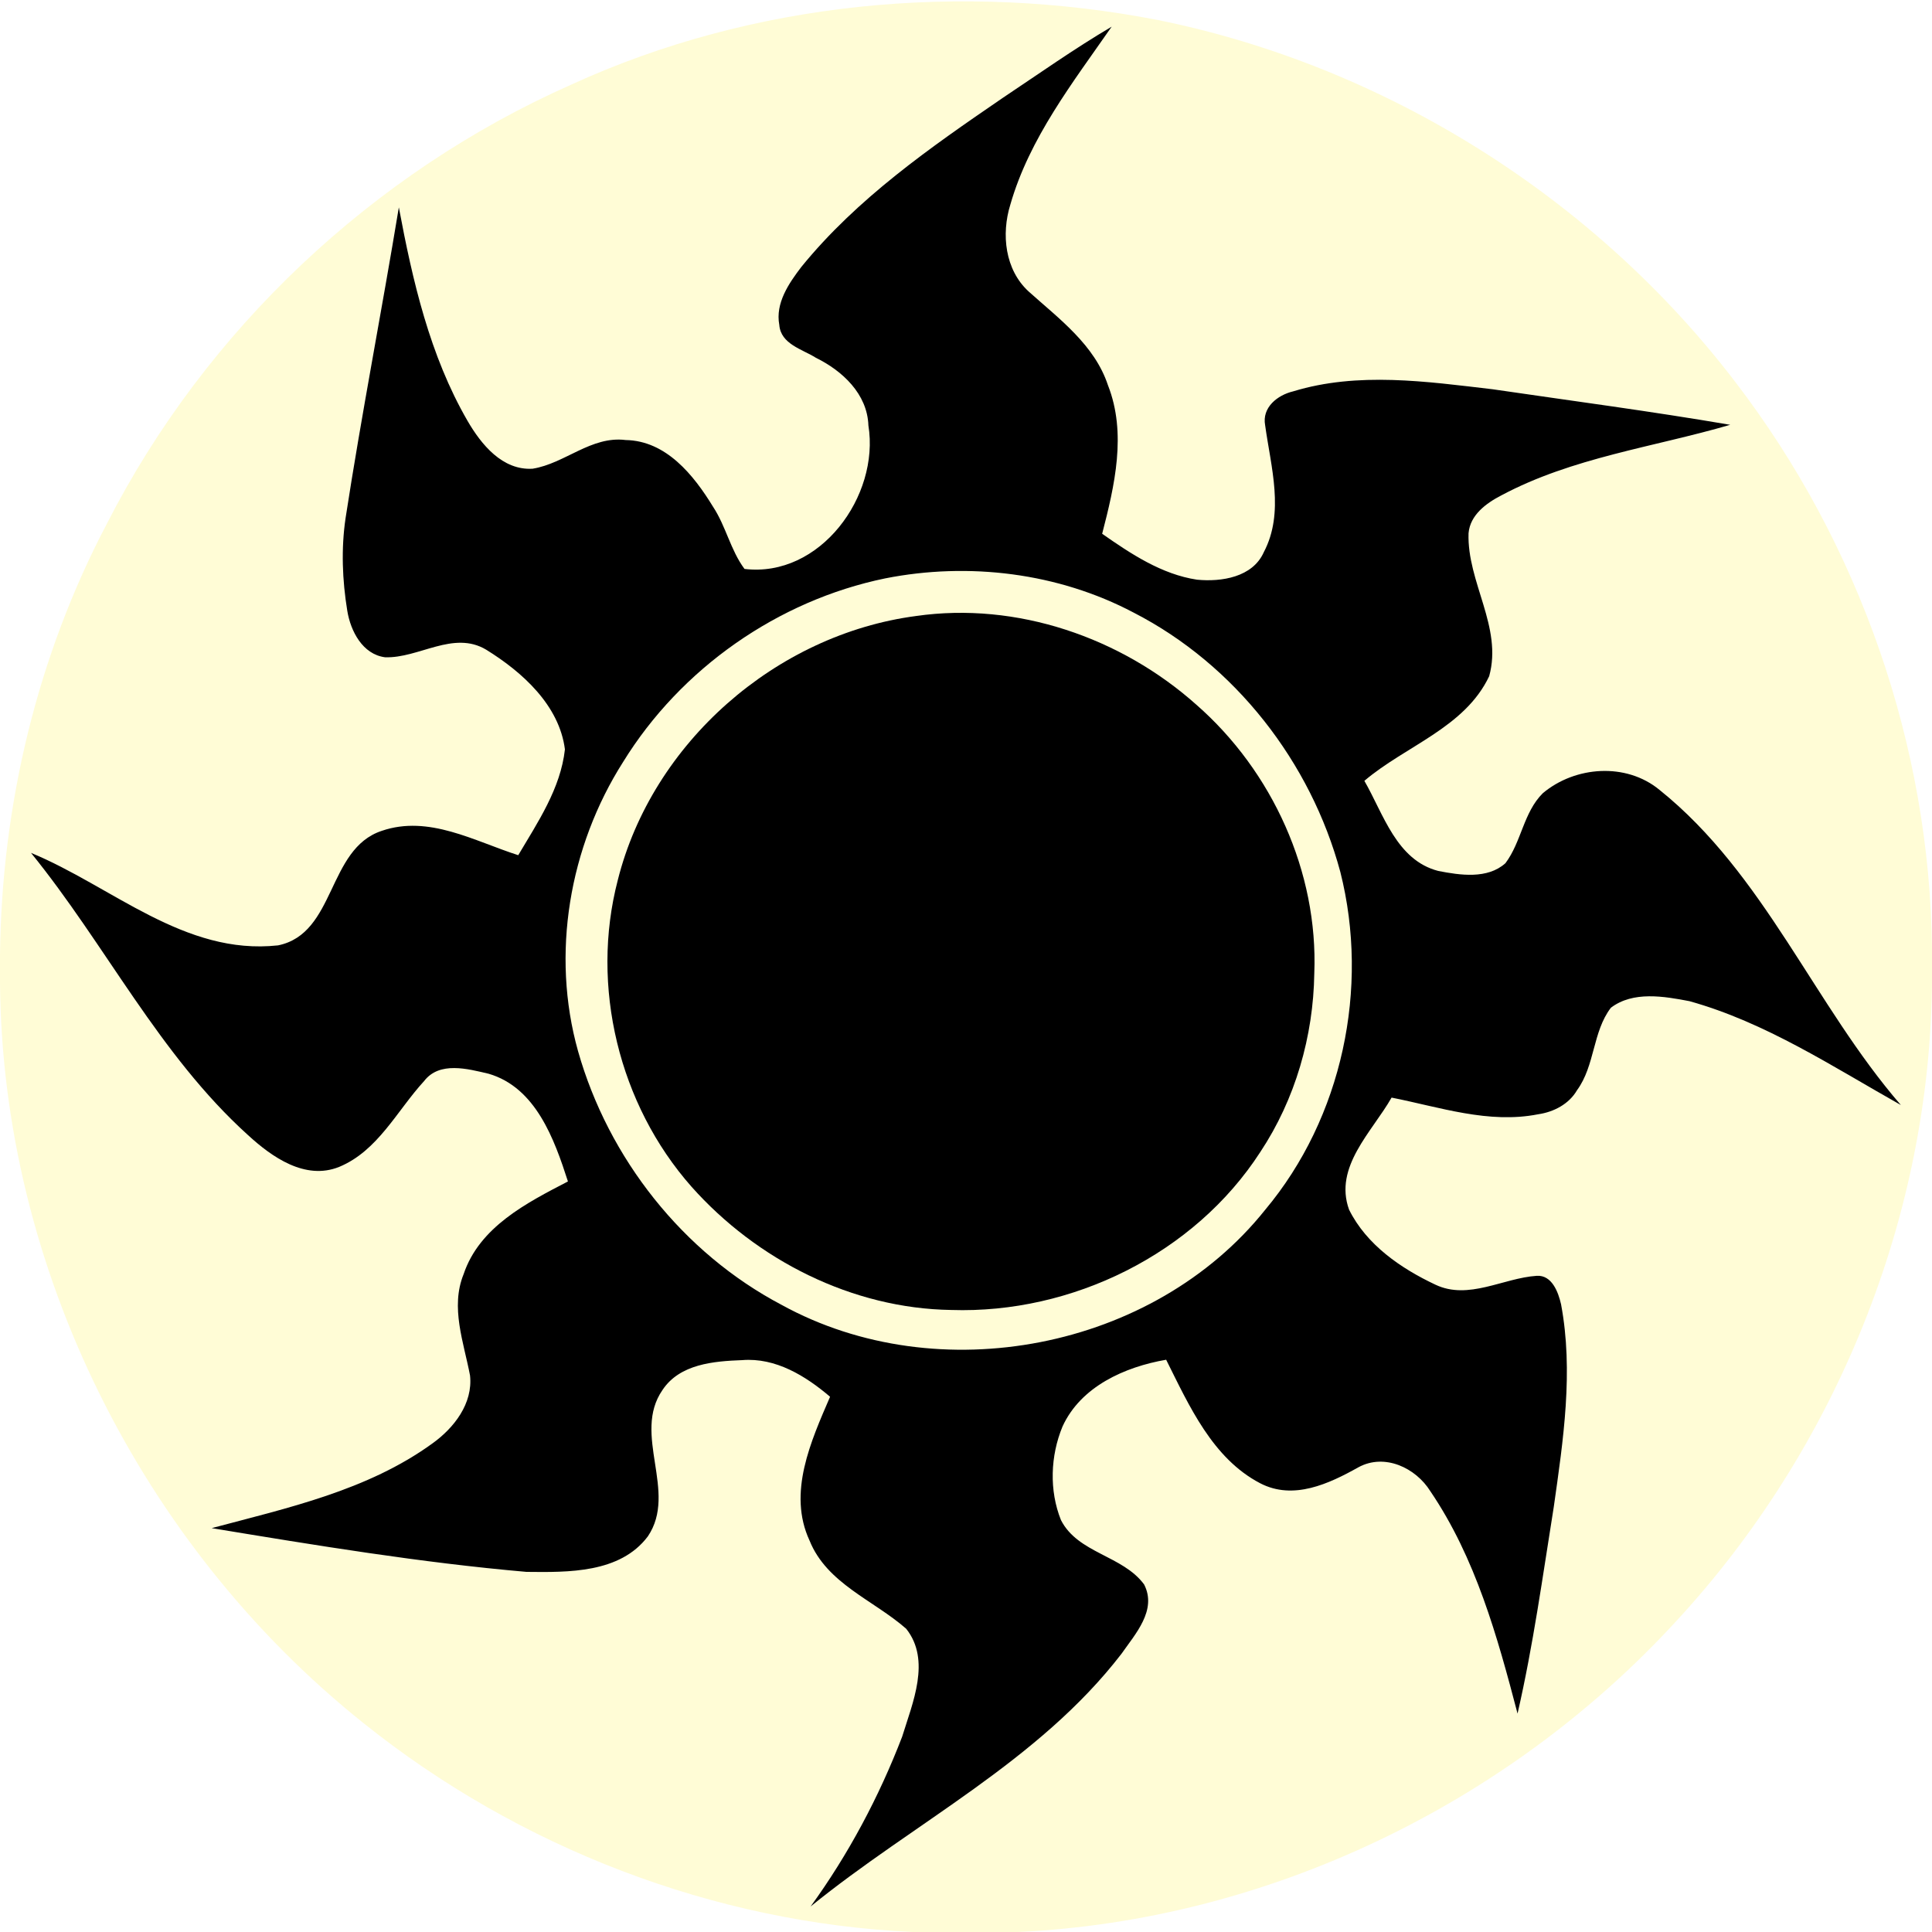
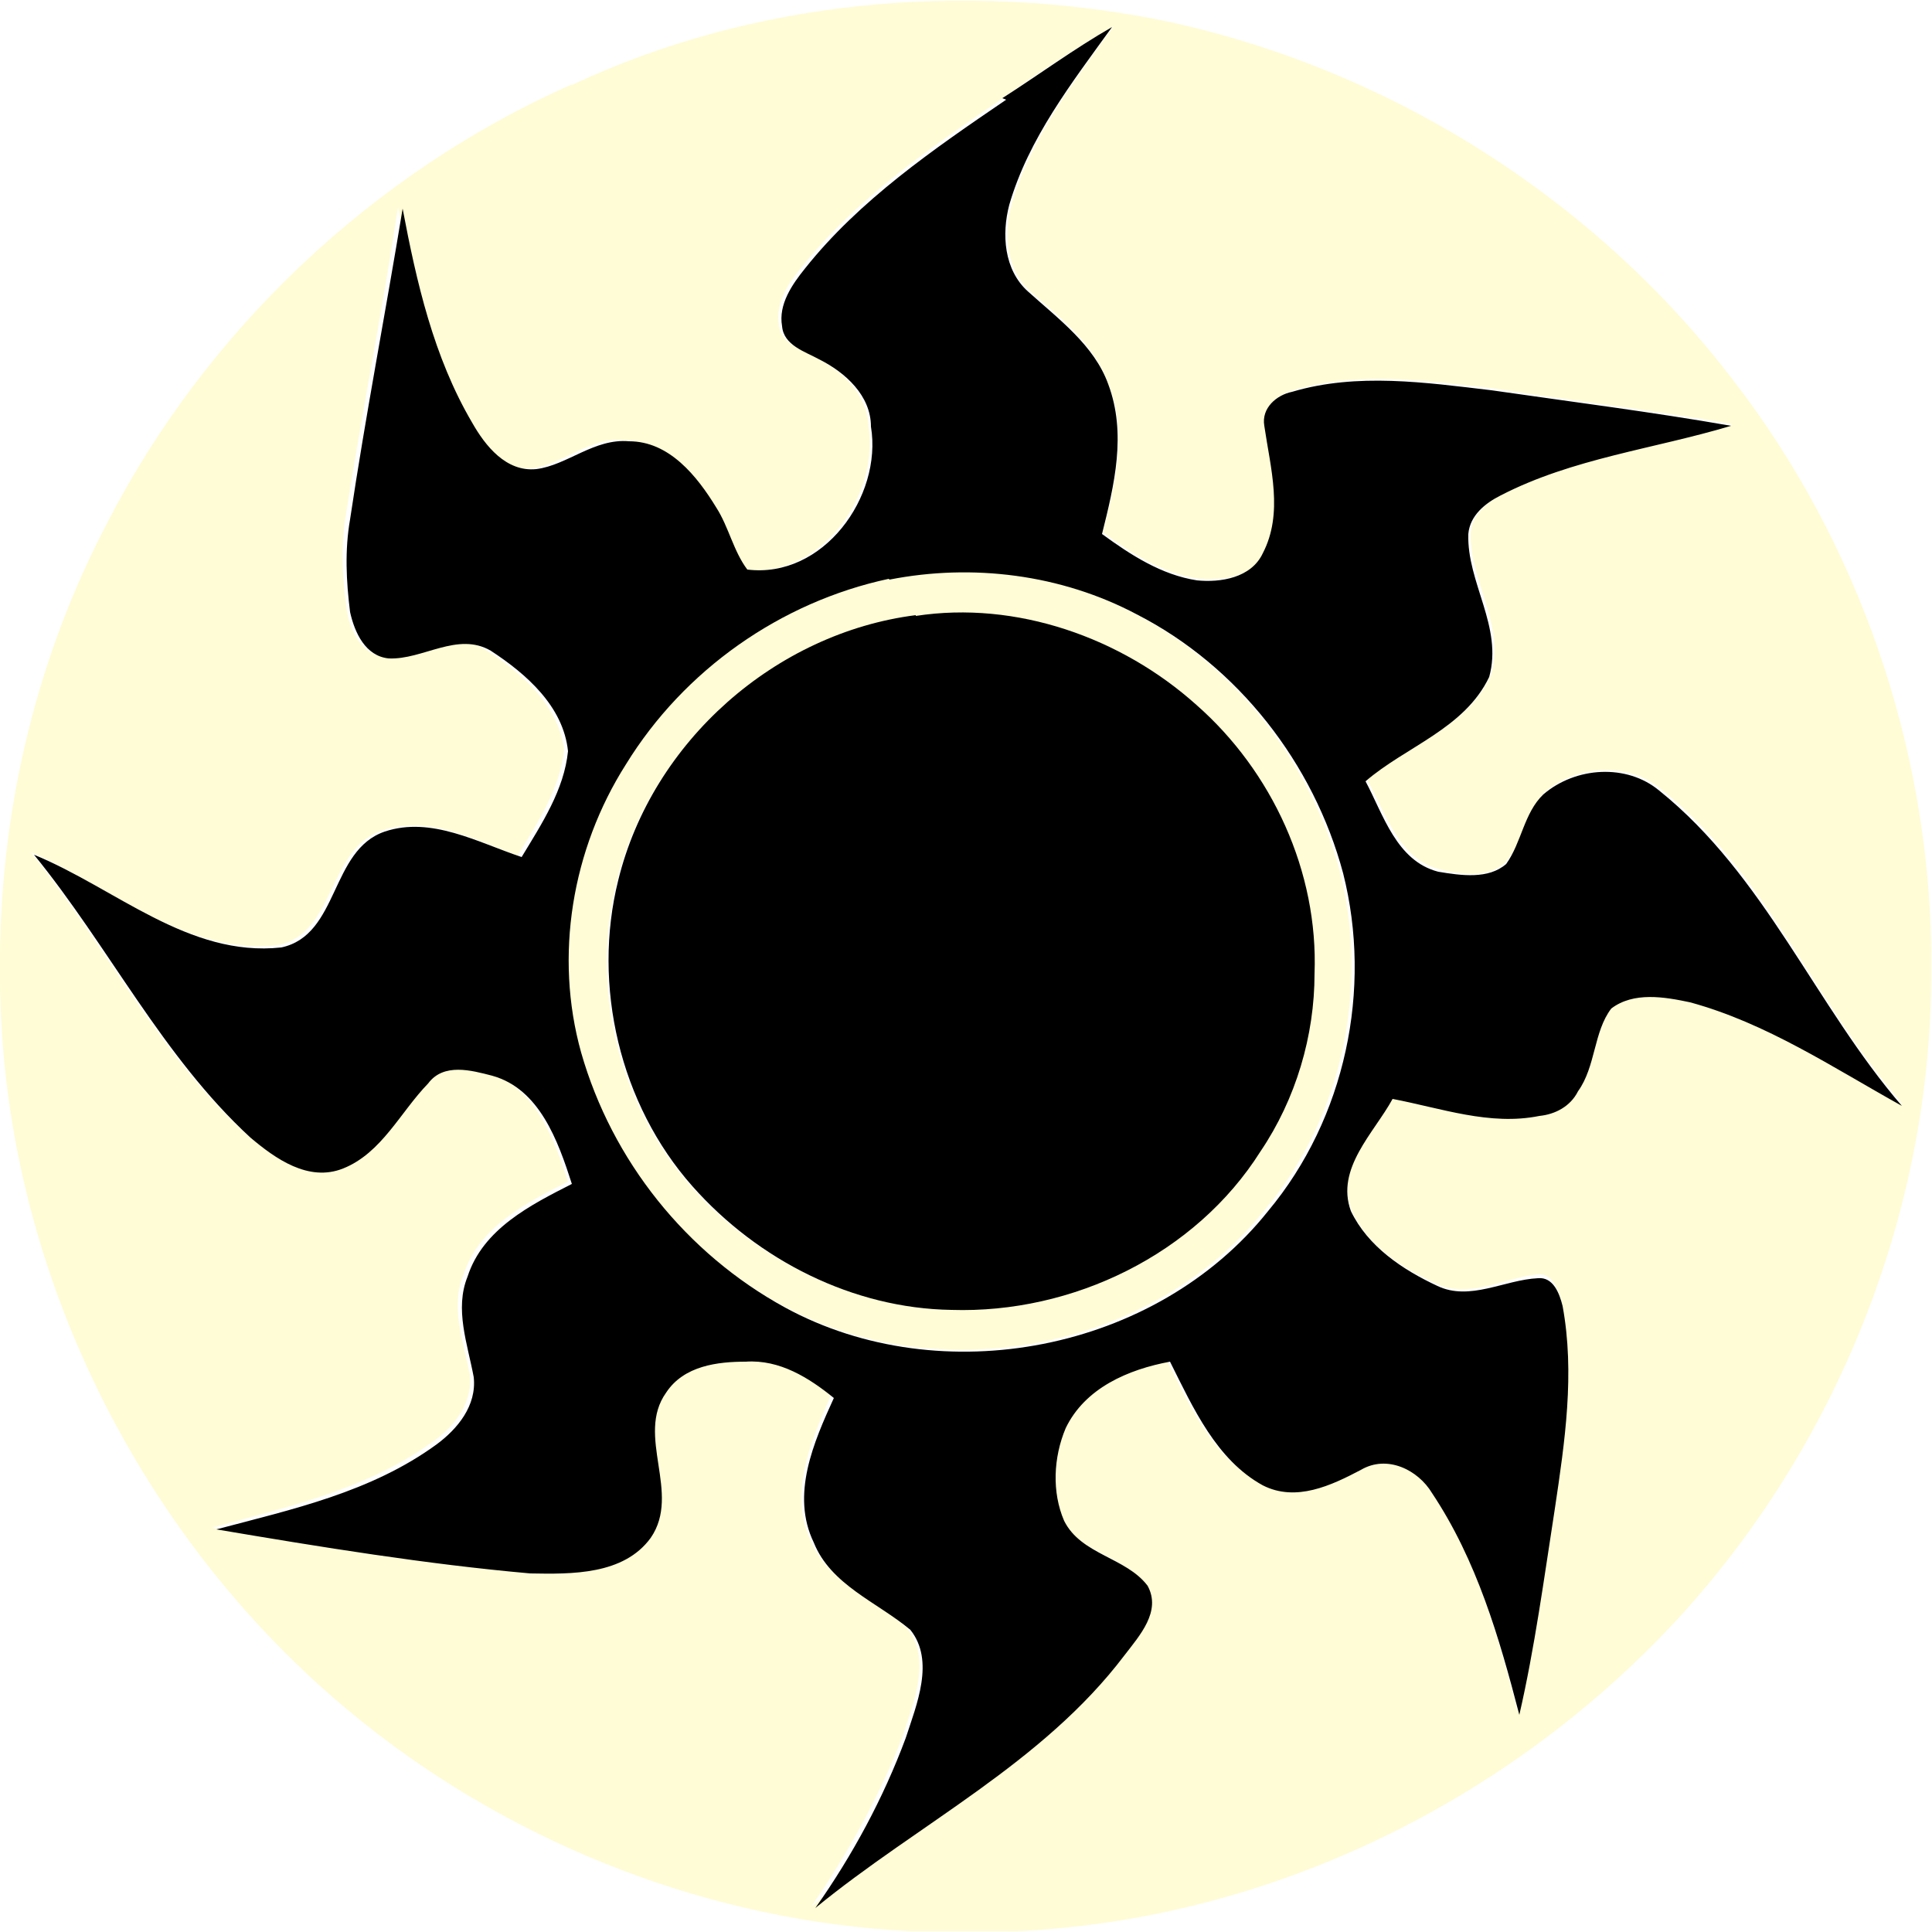
- <svg xmlns="http://www.w3.org/2000/svg" width="250pt" height="250pt" viewBox="0 0 250 250" version="1.1">
-   <g id="#fffcd6ff">
-     <path fill="#fffcd6" opacity="1.00" d=" M 73.92 10.95 C 97.48 0.16 124.48 -2.32 149.83 2.59 C 179.29 8.56 206.36 25.58 224.58 49.47 C 240.61 70.38 249.72 96.46 250.00 122.82 L 250.00 126.93 C 249.79 157.44 237.55 187.47 216.87 209.81 C 195.11 233.52 163.97 248.49 131.75 250.00 L 118.12 250.00 C 92.33 248.82 67.13 239.08 47.01 222.95 C 18.29 200.01 0.29 164.04 0.00 127.18 L 0.00 123.59 C 0.20 104.23 4.81 84.90 13.84 67.75 C 26.62 42.70 48.22 22.35 73.92 10.95 M 129.72 12.69 C 120.37 19.09 110.91 25.67 103.70 34.53 C 102.08 36.65 100.31 39.23 100.84 42.04 C 101.03 44.53 103.80 45.18 105.58 46.30 C 109.00 47.98 112.23 50.97 112.37 55.05 C 113.85 64.20 106.11 74.79 96.34 73.62 C 94.53 71.19 93.93 68.08 92.26 65.56 C 89.76 61.47 86.20 57.03 80.96 56.94 C 76.49 56.38 73.11 59.98 68.92 60.65 C 65.01 60.89 62.27 57.51 60.50 54.46 C 55.61 46.01 53.39 36.33 51.61 26.83 C 49.40 40.24 46.79 53.59 44.72 67.02 C 44.13 71.00 44.29 75.08 44.94 79.05 C 45.37 81.66 46.91 84.67 49.82 85.05 C 54.19 85.21 58.66 81.53 62.91 84.07 C 67.57 86.95 72.37 91.25 73.10 96.97 C 72.54 102.03 69.59 106.39 67.06 110.66 C 61.39 108.85 55.49 105.42 49.40 107.51 C 42.31 109.85 43.48 120.80 35.98 122.33 C 23.87 123.66 14.50 114.69 4.01 110.36 C 13.69 122.28 20.58 136.48 32.09 146.88 C 35.19 149.73 39.49 152.76 43.88 151.00 C 48.91 148.92 51.37 143.71 54.88 139.89 C 56.87 137.30 60.52 138.31 63.22 138.94 C 69.33 140.72 71.73 147.41 73.49 152.88 C 68.15 155.65 62.04 158.76 59.99 164.88 C 58.25 169.17 60.01 173.70 60.82 177.98 C 61.22 181.61 58.74 184.79 55.94 186.79 C 47.55 192.87 37.22 195.12 27.39 197.74 C 40.91 199.97 54.46 202.21 68.11 203.40 C 73.51 203.46 80.23 203.59 83.83 198.81 C 87.74 193.03 81.75 185.61 85.73 179.86 C 87.97 176.49 92.36 176.14 96.04 176.00 C 100.37 175.65 104.25 178.05 107.41 180.74 C 104.94 186.48 101.88 193.18 104.76 199.36 C 107.00 204.92 113.05 207.06 117.26 210.76 C 120.50 214.84 118.08 220.36 116.74 224.72 C 113.75 232.50 109.79 239.95 104.89 246.70 C 118.29 235.82 134.41 227.91 145.12 214.00 C 146.91 211.43 149.75 208.35 148.05 205.03 C 145.28 201.26 139.49 201.01 137.29 196.70 C 135.75 192.87 135.92 188.38 137.49 184.59 C 139.86 179.40 145.57 176.87 150.90 175.95 C 153.87 181.89 156.89 188.71 163.06 191.93 C 167.36 194.17 171.97 192.00 175.79 189.86 C 179.16 188.03 183.19 189.92 185.09 192.97 C 190.94 201.59 193.76 211.77 196.37 221.74 C 198.40 212.90 199.63 203.92 201.06 194.98 C 202.29 186.32 203.63 177.46 202.00 168.77 C 201.64 167.20 200.82 164.97 198.86 165.09 C 194.52 165.37 190.04 168.27 185.75 166.24 C 181.27 164.13 176.83 161.08 174.57 156.53 C 172.56 150.98 177.56 146.45 180.07 142.03 C 186.29 143.26 192.62 145.45 199.02 144.19 C 201.04 143.90 203.02 142.88 204.07 141.07 C 206.40 137.89 206.07 133.51 208.45 130.40 C 211.33 128.22 215.31 128.92 218.61 129.55 C 228.48 132.30 237.12 138.01 245.97 142.99 C 234.75 130.03 228.34 113.12 214.74 102.21 C 210.42 98.64 203.82 99.13 199.64 102.64 C 197.13 105.13 196.88 108.94 194.80 111.70 C 192.47 113.79 188.93 113.25 186.11 112.70 C 180.70 111.30 179.03 105.34 176.55 101.04 C 181.87 96.51 189.54 94.17 192.70 87.50 C 194.46 81.13 189.82 75.33 190.03 69.00 C 190.23 66.64 192.31 65.12 194.24 64.12 C 203.46 59.19 213.97 57.87 223.89 54.97 C 213.67 53.22 203.40 51.87 193.15 50.37 C 184.61 49.37 175.72 48.08 167.34 50.64 C 165.32 51.12 163.27 52.71 163.71 55.04 C 164.45 60.43 166.24 66.32 163.53 71.46 C 162.09 74.70 158.04 75.32 154.89 75.01 C 150.32 74.32 146.34 71.67 142.62 69.07 C 144.23 62.85 145.82 56.08 143.37 49.85 C 141.64 44.62 137.05 41.26 133.12 37.73 C 130.03 34.91 129.55 30.30 130.74 26.47 C 133.21 17.87 138.82 10.69 143.85 3.45 C 139.00 6.31 134.40 9.57 129.72 12.69 Z" />
-     <path fill="#fffcd6" opacity="1.00" d=" M 114.56 74.84 C 125.35 72.71 136.92 74.11 146.69 79.27 C 159.82 86.01 169.62 98.63 173.44 112.84 C 177.23 127.85 173.70 144.62 163.72 156.54 C 149.26 174.66 121.42 179.99 101.16 168.86 C 88.37 162.13 78.73 149.89 74.80 136.02 C 71.27 123.46 73.66 109.56 80.63 98.60 C 88.08 86.51 100.65 77.70 114.56 74.84 M 118.54 79.71 C 100.42 82.10 84.40 96.10 79.94 113.89 C 76.36 127.62 80.09 142.93 89.48 153.56 C 97.93 163.06 110.27 169.32 123.08 169.51 C 138.70 170.03 154.56 162.26 163.09 149.06 C 167.61 142.24 169.95 134.10 170.07 125.95 C 170.58 112.84 164.64 99.79 154.81 91.19 C 145.06 82.49 131.58 77.84 118.54 79.71 Z" />
+ <svg xmlns="http://www.w3.org/2000/svg" viewBox="0 0 250 250">
+   <g fill="#fffcd6">
+     <path d="M74 11C97.4 0 124.4-2.4 149.7 2.5c29.5 6 56.6 23 74.8 47 16 20.8 25 47 25.4 73.2v4c-.2 30.6-12.4 60.7-33 83-22 23.7-53 38.7-85.3 40.2h-13.6c-25.7-1.2-51-11-71-27C18.3 200 .3 164 0 127v-3.6C.2 104.2 4.8 85 13.8 67.8c12.8-25 34.4-45.4 60-56.8m56 1.7c-9.4 6.4-19 13-26 21.8-1.7 2-3.5 4.7-3 7.5.2 2.5 3 3.2 4.8 4.3 3.4 1.7 6.6 4.7 6.8 8.8 1.4 9.2-6.3 19.8-16 18.6-2-2.4-2.5-5.5-4-8C89.7 61.6 86 57 81 57c-4.5-.6-8 3-12 3.6-4 .3-6.7-3-8.5-6-5-8.6-7-18.3-9-27.8-2 13.4-4.7 26.8-6.8 40.2-.6 4-.4 8 .2 12 .4 2.7 2 5.7 4.8 6 4.4.2 9-3.5 13-1 4.8 3 9.6 7.3 10.3 13-.5 5-3.4 9.4-6 13.7-5.6-2-11.5-5.3-17.6-3.2-7 2.3-6 13.3-13.4 14.8-12 1.4-21.5-7.6-32-12 9.7 12 16.6 26.2 28 36.6 3.2 2.7 7.5 5.8 12 4 5-2 7.4-7.3 11-11 2-2.7 5.5-1.7 8.2-1 6 1.7 8.5 8.4 10.3 14-5.3 2.7-11.5 5.8-13.5 12-1.8 4.2 0 8.7.8 13 .4 3.6-2 6.8-5 8.8-8.3 6-18.6 8.3-28.4 11 13.5 2.2 27 4.4 40.7 5.6 5.5 0 12.2.2 15.8-4.6 4-5.8-2-13.2 2-19 2.2-3.3 6.6-3.7 10.2-3.8 4.4-.3 8.3 2 11.4 4.7-2.5 5.8-5.5 12.5-2.6 18.7 2.2 5.5 8.3 7.7 12.5 11.4 3.2 4 .8 9.6-.6 14-3 7.7-7 15-11.8 22 13.3-11 29.4-19 40-32.8 2-2.6 4.8-5.7 3-9-2.7-3.7-8.5-4-10.7-8.3-1.6-3.8-1.4-8.3.2-12 2.4-5.3 8-7.8 13.4-8.8 3 6 6 12.7 12 16 4.4 2.2 9 0 12.8-2 3.4-2 7.4 0 9.3 3 6 8.6 8.8 18.8 11.4 28.7 2-8.8 3.2-17.8 4.7-26.7 1.3-8.7 2.6-17.5 1-26.2-.4-1.6-1.2-3.8-3-3.7-4.5.4-9 3.3-13.3 1.2-4.4-2-9-5-11-9.7-2-5.5 3-10 5.4-14.5 6.3 1.3 12.6 3.4 19 2.2 2-.3 4-1.3 5-3 2.4-3.3 2-7.7 4.4-10.8 3-2.2 7-1.5 10.2-.8 10 2.7 18.5 8.4 27.4 13.4-11.3-13-17.7-30-31.3-40.8-4.3-3.6-11-3-15 .4-2.6 2.5-2.8 6.3-5 9-2.2 2.2-5.8 1.7-8.6 1-5.3-1.3-7-7.3-9.4-11.6 5.3-4.5 13-6.8 16-13.5 2-6.4-2.8-12.2-2.6-18.5.2-2.4 2.3-4 4.2-5 9.3-4.8 19.8-6 29.7-9-10.3-1.8-20.6-3-30.8-4.6-8.6-1-17.5-2.3-26 .2-2 .5-4 2-3.5 4.4.8 5.4 2.5 11.3-.2 16.5-1.4 3.2-5.5 3.8-8.6 3.5-4.7-.7-8.7-3.3-12.4-6 1.6-6 3.2-13 .8-19-1.8-5.4-6.3-8.7-10.3-12.3-3-2.8-3.4-7.4-2.3-11.2 2.5-8.6 8-15.8 13.2-23-5 2.8-9.6 6-14.3 9.2z" />
+     <path d="M114.6 74.8c10.8-2 22.3-.7 32 4.5 13.2 6.7 23 19.3 26.8 33.5 3.8 15 .3 31.8-9.7 43.7-14.4 18.2-42.3 23.5-62.5 12.4-12.8-7-22.5-19-26.4-33-3.5-12.5-1-26.4 5.8-37.4 7.5-12 20-21 34-23.8m4 5c-18.2 2.3-34.2 16.3-38.7 34-3.6 13.8 0 29 9.5 39.8 8.4 9.5 20.8 15.7 33.6 16 15.7.4 31.6-7.3 40-20.5 4.6-6.8 7-15 7-23 .6-13.2-5.4-26.2-15.2-34.8-9.7-8.7-23.2-13.4-36.3-11.5z" />
  </g>
-   <g id="#000000ff">
-     <path fill="#000000" opacity="1.00" d=" M 129.72 12.69 C 134.40 9.57 139.00 6.31 143.85 3.45 C 138.82 10.69 133.21 17.87 130.74 26.47 C 129.55 30.30 130.03 34.91 133.12 37.73 C 137.05 41.26 141.64 44.62 143.37 49.85 C 145.82 56.08 144.23 62.85 142.62 69.07 C 146.34 71.67 150.32 74.32 154.89 75.01 C 158.04 75.32 162.09 74.70 163.53 71.46 C 166.24 66.32 164.45 60.43 163.71 55.04 C 163.27 52.71 165.32 51.12 167.34 50.64 C 175.72 48.08 184.61 49.37 193.15 50.37 C 203.40 51.87 213.67 53.22 223.89 54.97 C 213.97 57.87 203.46 59.19 194.24 64.12 C 192.31 65.12 190.23 66.64 190.03 69.00 C 189.82 75.33 194.46 81.13 192.70 87.50 C 189.54 94.17 181.87 96.51 176.55 101.04 C 179.03 105.34 180.70 111.30 186.11 112.70 C 188.93 113.25 192.47 113.79 194.80 111.70 C 196.88 108.94 197.13 105.13 199.64 102.64 C 203.82 99.13 210.42 98.64 214.74 102.21 C 228.34 113.12 234.75 130.03 245.97 142.99 C 237.12 138.01 228.48 132.30 218.61 129.55 C 215.31 128.92 211.33 128.22 208.45 130.40 C 206.07 133.51 206.40 137.89 204.07 141.07 C 203.02 142.88 201.04 143.90 199.02 144.19 C 192.62 145.45 186.29 143.26 180.07 142.03 C 177.56 146.45 172.56 150.98 174.57 156.53 C 176.83 161.08 181.27 164.13 185.75 166.24 C 190.04 168.27 194.52 165.37 198.86 165.09 C 200.82 164.97 201.64 167.20 202.00 168.77 C 203.63 177.46 202.29 186.32 201.06 194.98 C 199.63 203.92 198.40 212.90 196.37 221.74 C 193.76 211.77 190.94 201.59 185.09 192.97 C 183.19 189.92 179.16 188.03 175.79 189.86 C 171.97 192.00 167.36 194.17 163.06 191.93 C 156.89 188.71 153.87 181.89 150.90 175.95 C 145.57 176.87 139.86 179.40 137.49 184.59 C 135.92 188.38 135.75 192.87 137.29 196.70 C 139.49 201.01 145.28 201.26 148.05 205.03 C 149.75 208.35 146.91 211.43 145.12 214.00 C 134.41 227.91 118.29 235.82 104.89 246.70 C 109.79 239.95 113.75 232.50 116.74 224.72 C 118.08 220.36 120.50 214.84 117.26 210.76 C 113.05 207.06 107.00 204.92 104.76 199.36 C 101.88 193.18 104.94 186.48 107.41 180.74 C 104.25 178.05 100.37 175.65 96.04 176.00 C 92.36 176.14 87.97 176.49 85.73 179.86 C 81.75 185.61 87.74 193.03 83.83 198.81 C 80.23 203.59 73.51 203.46 68.11 203.40 C 54.46 202.21 40.91 199.97 27.39 197.74 C 37.22 195.12 47.55 192.87 55.94 186.79 C 58.74 184.79 61.22 181.61 60.82 177.98 C 60.01 173.70 58.25 169.17 59.99 164.88 C 62.04 158.76 68.15 155.65 73.49 152.88 C 71.73 147.41 69.33 140.72 63.22 138.94 C 60.52 138.31 56.87 137.30 54.88 139.89 C 51.37 143.71 48.91 148.92 43.88 151.00 C 39.49 152.76 35.19 149.73 32.09 146.88 C 20.58 136.48 13.69 122.28 4.01 110.36 C 14.50 114.69 23.87 123.66 35.98 122.33 C 43.48 120.80 42.31 109.85 49.40 107.51 C 55.49 105.42 61.39 108.85 67.06 110.66 C 69.59 106.39 72.54 102.03 73.10 96.97 C 72.37 91.25 67.57 86.95 62.91 84.07 C 58.66 81.53 54.19 85.21 49.82 85.05 C 46.91 84.67 45.37 81.66 44.94 79.05 C 44.29 75.08 44.13 71.00 44.72 67.02 C 46.79 53.59 49.40 40.24 51.61 26.83 C 53.39 36.33 55.61 46.01 60.50 54.46 C 62.27 57.51 65.01 60.89 68.92 60.65 C 73.11 59.98 76.49 56.38 80.96 56.94 C 86.20 57.03 89.76 61.47 92.26 65.56 C 93.93 68.08 94.53 71.19 96.34 73.62 C 106.11 74.79 113.85 64.20 112.37 55.05 C 112.23 50.97 109.00 47.98 105.58 46.30 C 103.80 45.18 101.03 44.53 100.84 42.04 C 100.31 39.23 102.08 36.65 103.70 34.53 C 110.91 25.67 120.37 19.09 129.72 12.69 M 114.56 74.84 C 100.65 77.70 88.08 86.51 80.63 98.60 C 73.66 109.56 71.27 123.46 74.80 136.02 C 78.73 149.89 88.37 162.13 101.16 168.86 C 121.42 179.99 149.26 174.66 163.72 156.54 C 173.70 144.62 177.23 127.85 173.44 112.84 C 169.62 98.63 159.82 86.01 146.69 79.27 C 136.92 74.11 125.35 72.71 114.56 74.84 Z" />
-     <path fill="#000000" opacity="1.00" d=" M 118.54 79.71 C 131.58 77.84 145.06 82.49 154.81 91.19 C 164.64 99.79 170.58 112.84 170.07 125.95 C 169.95 134.10 167.61 142.24 163.09 149.06 C 154.56 162.26 138.70 170.03 123.08 169.51 C 110.27 169.32 97.93 163.06 89.48 153.56 C 80.09 142.93 76.36 127.62 79.94 113.89 C 84.40 96.10 100.42 82.10 118.54 79.71 Z" />
-   </g>
+   <path d="M129.7 12.7c4.7-3 9.3-6.4 14.2-9.2-5.2 7.2-10.8 14.4-13.3 23-1 3.8-.7 8.4 2.4 11.2 4 3.6 8.6 7 10.4 12 2.4 6.4.8 13-.8 19.4 3.7 2.7 7.7 5.3 12.3 6 3 .3 7-.3 8.5-3.5 2.7-5.2 1-11 .2-16.5-.4-2.3 1.6-4 3.6-4.4 8.4-2.5 17.3-1.2 25.8-.2 10.4 1.5 20.7 2.8 31 4.6-10 3-20.5 4.2-29.8 9-2 1-4 2.6-4.2 5-.2 6.3 4.5 12 2.7 18.5-3.2 6.7-10.8 9-16 13.5 2.3 4.3 4 10.3 9.4 11.7 3 .5 6.5 1 8.8-1 2-2.8 2.3-6.6 4.8-9 4.2-3.6 10.8-4 15-.5 13.7 11 20.2 27.8 31.4 40.8-9-5-17.5-10.7-27.4-13.4-3.3-.7-7.3-1.4-10.2.8-2.3 3-2 7.5-4.3 10.7-1 2-3 3-5 3.2-6.4 1.3-12.7-1-19-2.2-2.4 4.4-7.4 9-5.4 14.5 2.2 4.6 6.7 7.6 11.2 9.7 4.2 2 8.7-.8 13-1 2-.2 2.8 2 3.2 3.6 1.6 8.7.3 17.5-1 26.2-1.4 9-2.6 18-4.6 26.7-2.6-10-5.5-20-11.3-28.7-1.8-3-5.8-5-9.2-3-3.8 2-8.4 4.2-12.7 2-6-3.3-9-10-12-16-5.4 1-11 3.4-13.5 8.6-1.6 3.8-1.8 8.3-.2 12 2.2 4.4 8 4.7 10.8 8.4 1.8 3.3-1 6.4-3 9-10.6 14-26.7 21.8-40 32.7 4.8-6.8 8.8-14.2 11.7-22 1.4-4.3 3.8-10 .6-14-4.3-3.6-10.3-5.8-12.5-11.3-3-6.2 0-13 2.6-18.7-3.2-2.6-7-5-11.4-4.7-3.6 0-8 .5-10.3 4-4 5.6 2 13-2 18.8-3.5 4.8-10.2 4.7-15.6 4.6-13.5-1.2-27-3.4-40.6-5.7 9.8-2.6 20-4.8 28.5-11 2.7-2 5.2-5 4.8-8.7-.8-4.3-2.5-8.8-.8-13 2-6.2 8.2-9.3 13.5-12-1.8-5.6-4.2-12.3-10.3-14-2.7-.7-6.3-1.7-8.3 1-3.6 3.7-6 9-11 11-4.5 1.8-8.8-1.3-12-4-11.4-10.5-18.3-24.7-28-36.6 10.5 4.3 20 13.3 32 12 7.5-1.6 6.3-12.6 13.4-15 6-2 12 1.4 17.7 3.3 2.6-4.3 5.5-8.7 6-13.7-.6-5.8-5.4-10-10-13-4.3-2.5-8.8 1.2-13.2 1-3-.3-4.4-3.3-5-6-.5-4-.7-8 0-12 2-13.4 4.6-26.8 6.8-40.2 1.8 9.5 4 19.2 9 27.7 1.7 3 4.4 6.4 8.3 6 4-.5 7.5-4 12-3.6 5.2 0 8.8 4.5 11.3 8.6 1.6 2.5 2.2 5.6 4 8 9.8 1.2 17.5-9.4 16-18.5 0-4-3.3-7-6.7-8.7-1.8-1-4.6-1.8-4.8-4.3-.5-2.8 1.3-5.4 3-7.5 7-8.8 16.6-15.4 26-21.8m-15.2 62c-14 3-26.5 11.8-34 24-7 11-9.3 24.8-5.8 37.3 4 14 13.6 26 26.4 33 20.2 11 48 5.7 62.5-12.5 10-12 13.5-28.7 9.7-43.7-3.8-14.2-13.6-26.8-26.7-33.5-9.8-5.2-21.3-6.6-32-4.5z" />
+   <path d="M118.5 79.7c13-2 26.6 2.8 36.3 11.5 9.8 8.6 15.8 21.6 15.3 34.8 0 8-2.4 16.2-7 23-8.4 13.3-24.3 21-40 20.5-12.7-.2-25-6.4-33.5-16-9.4-10.6-13-26-9.6-39.6 4.4-18 20.4-32 38.5-34.3z" />
</svg>
